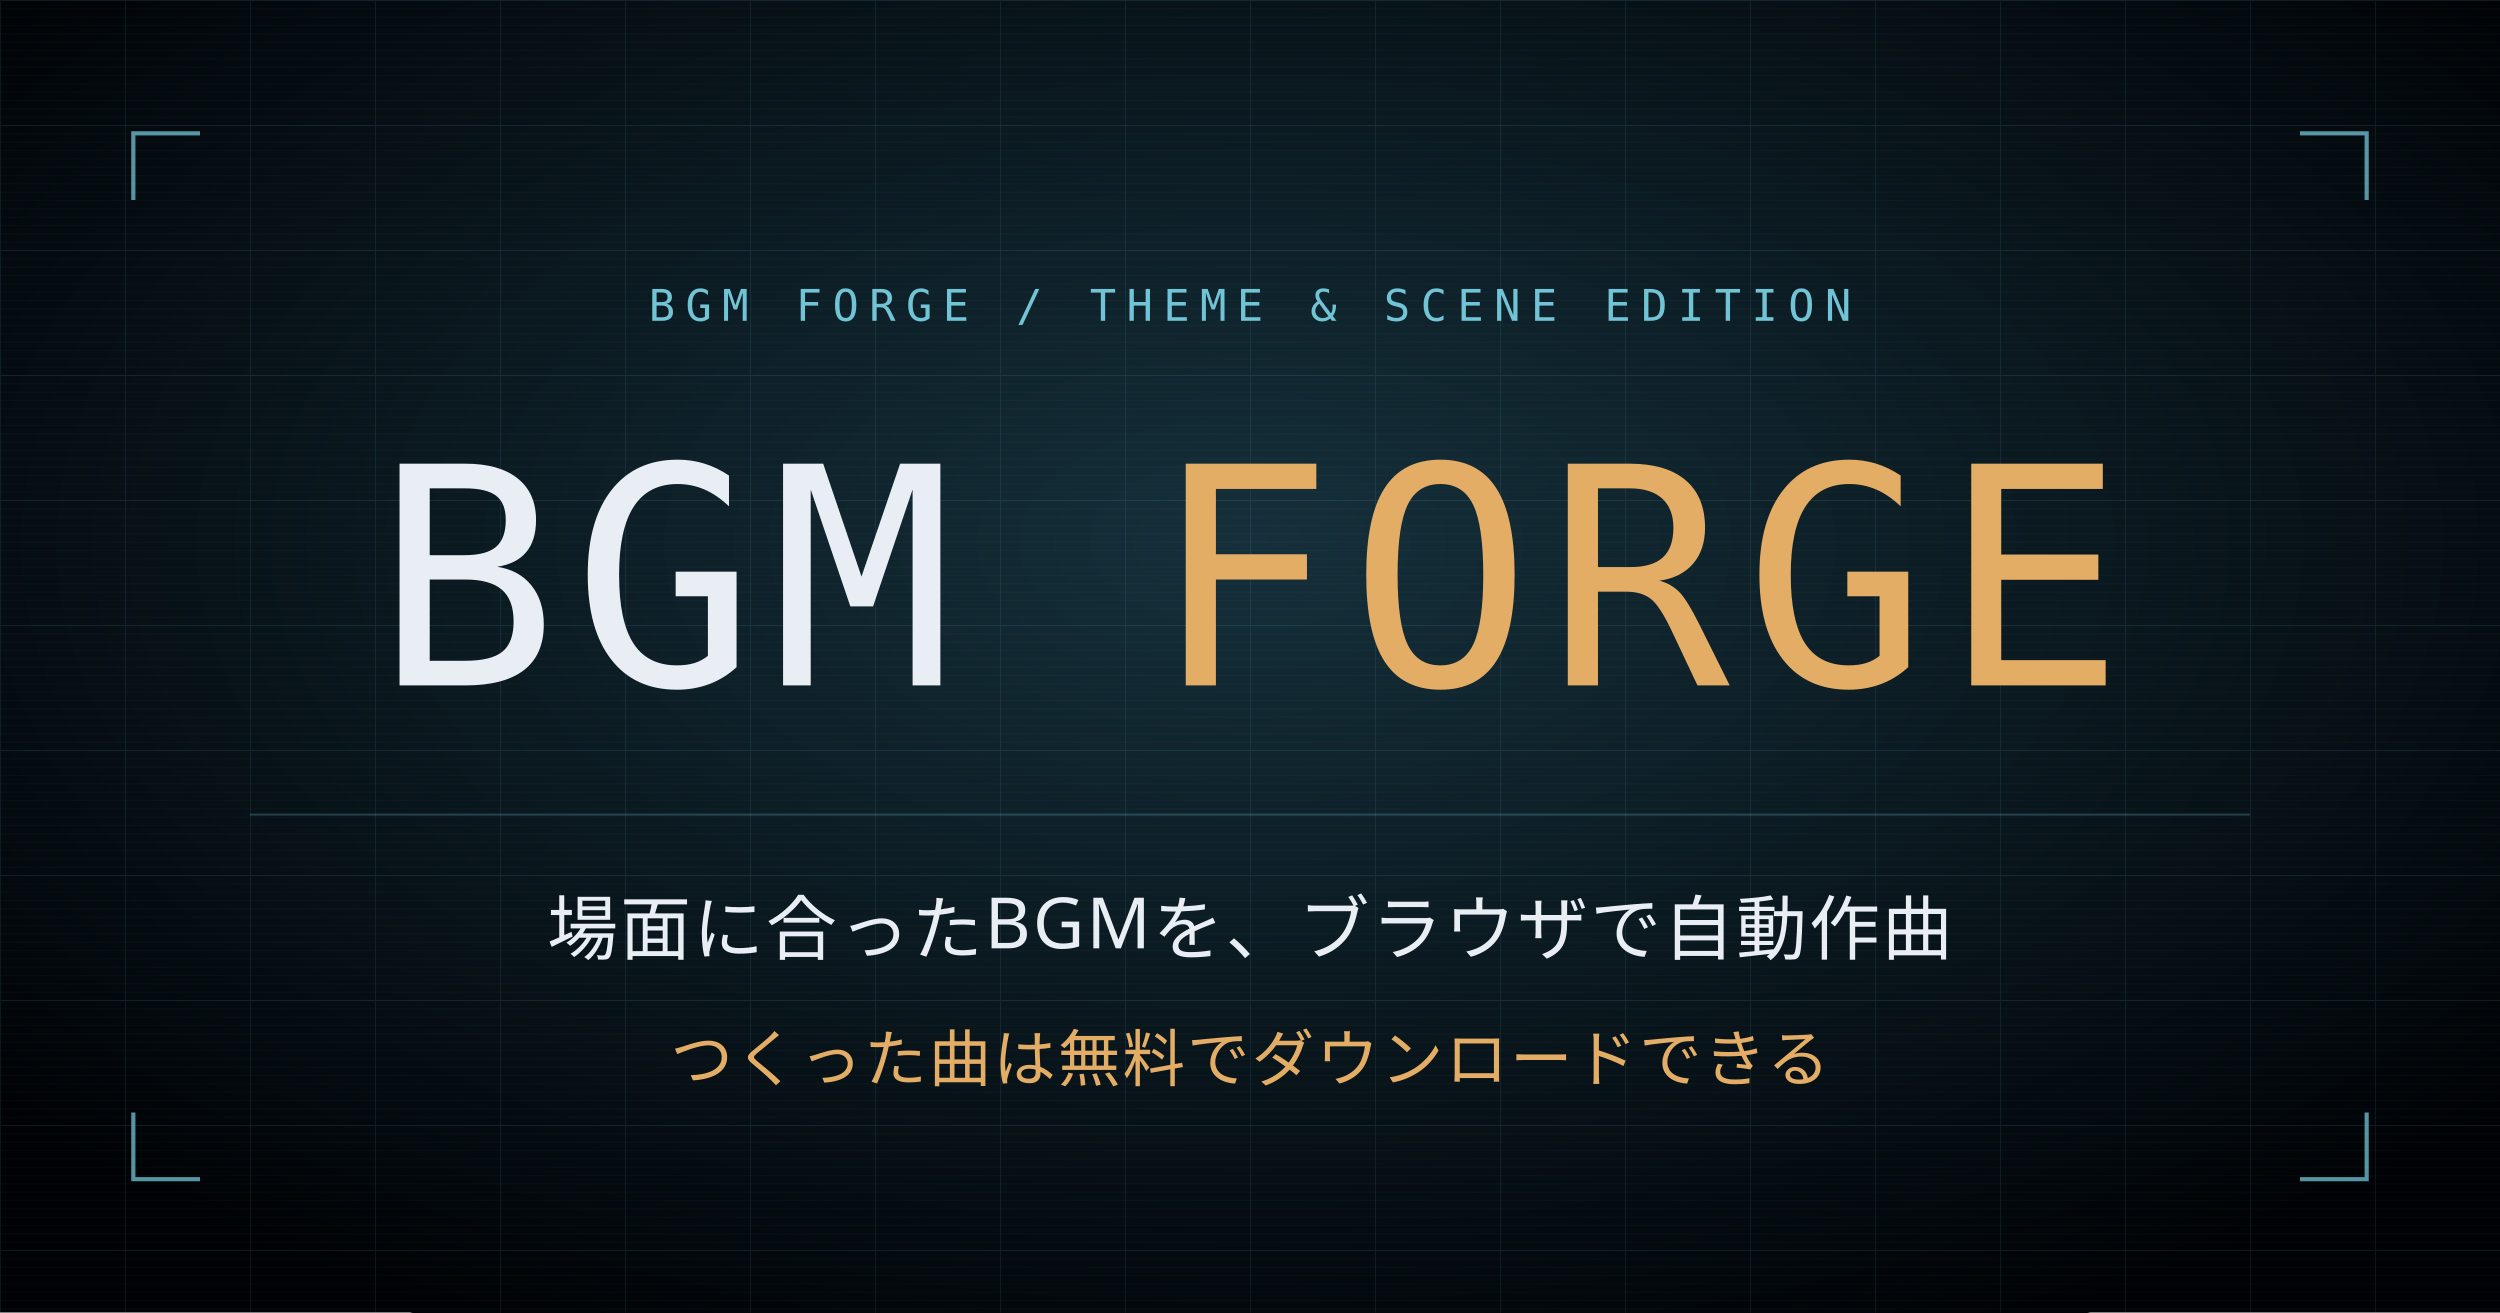
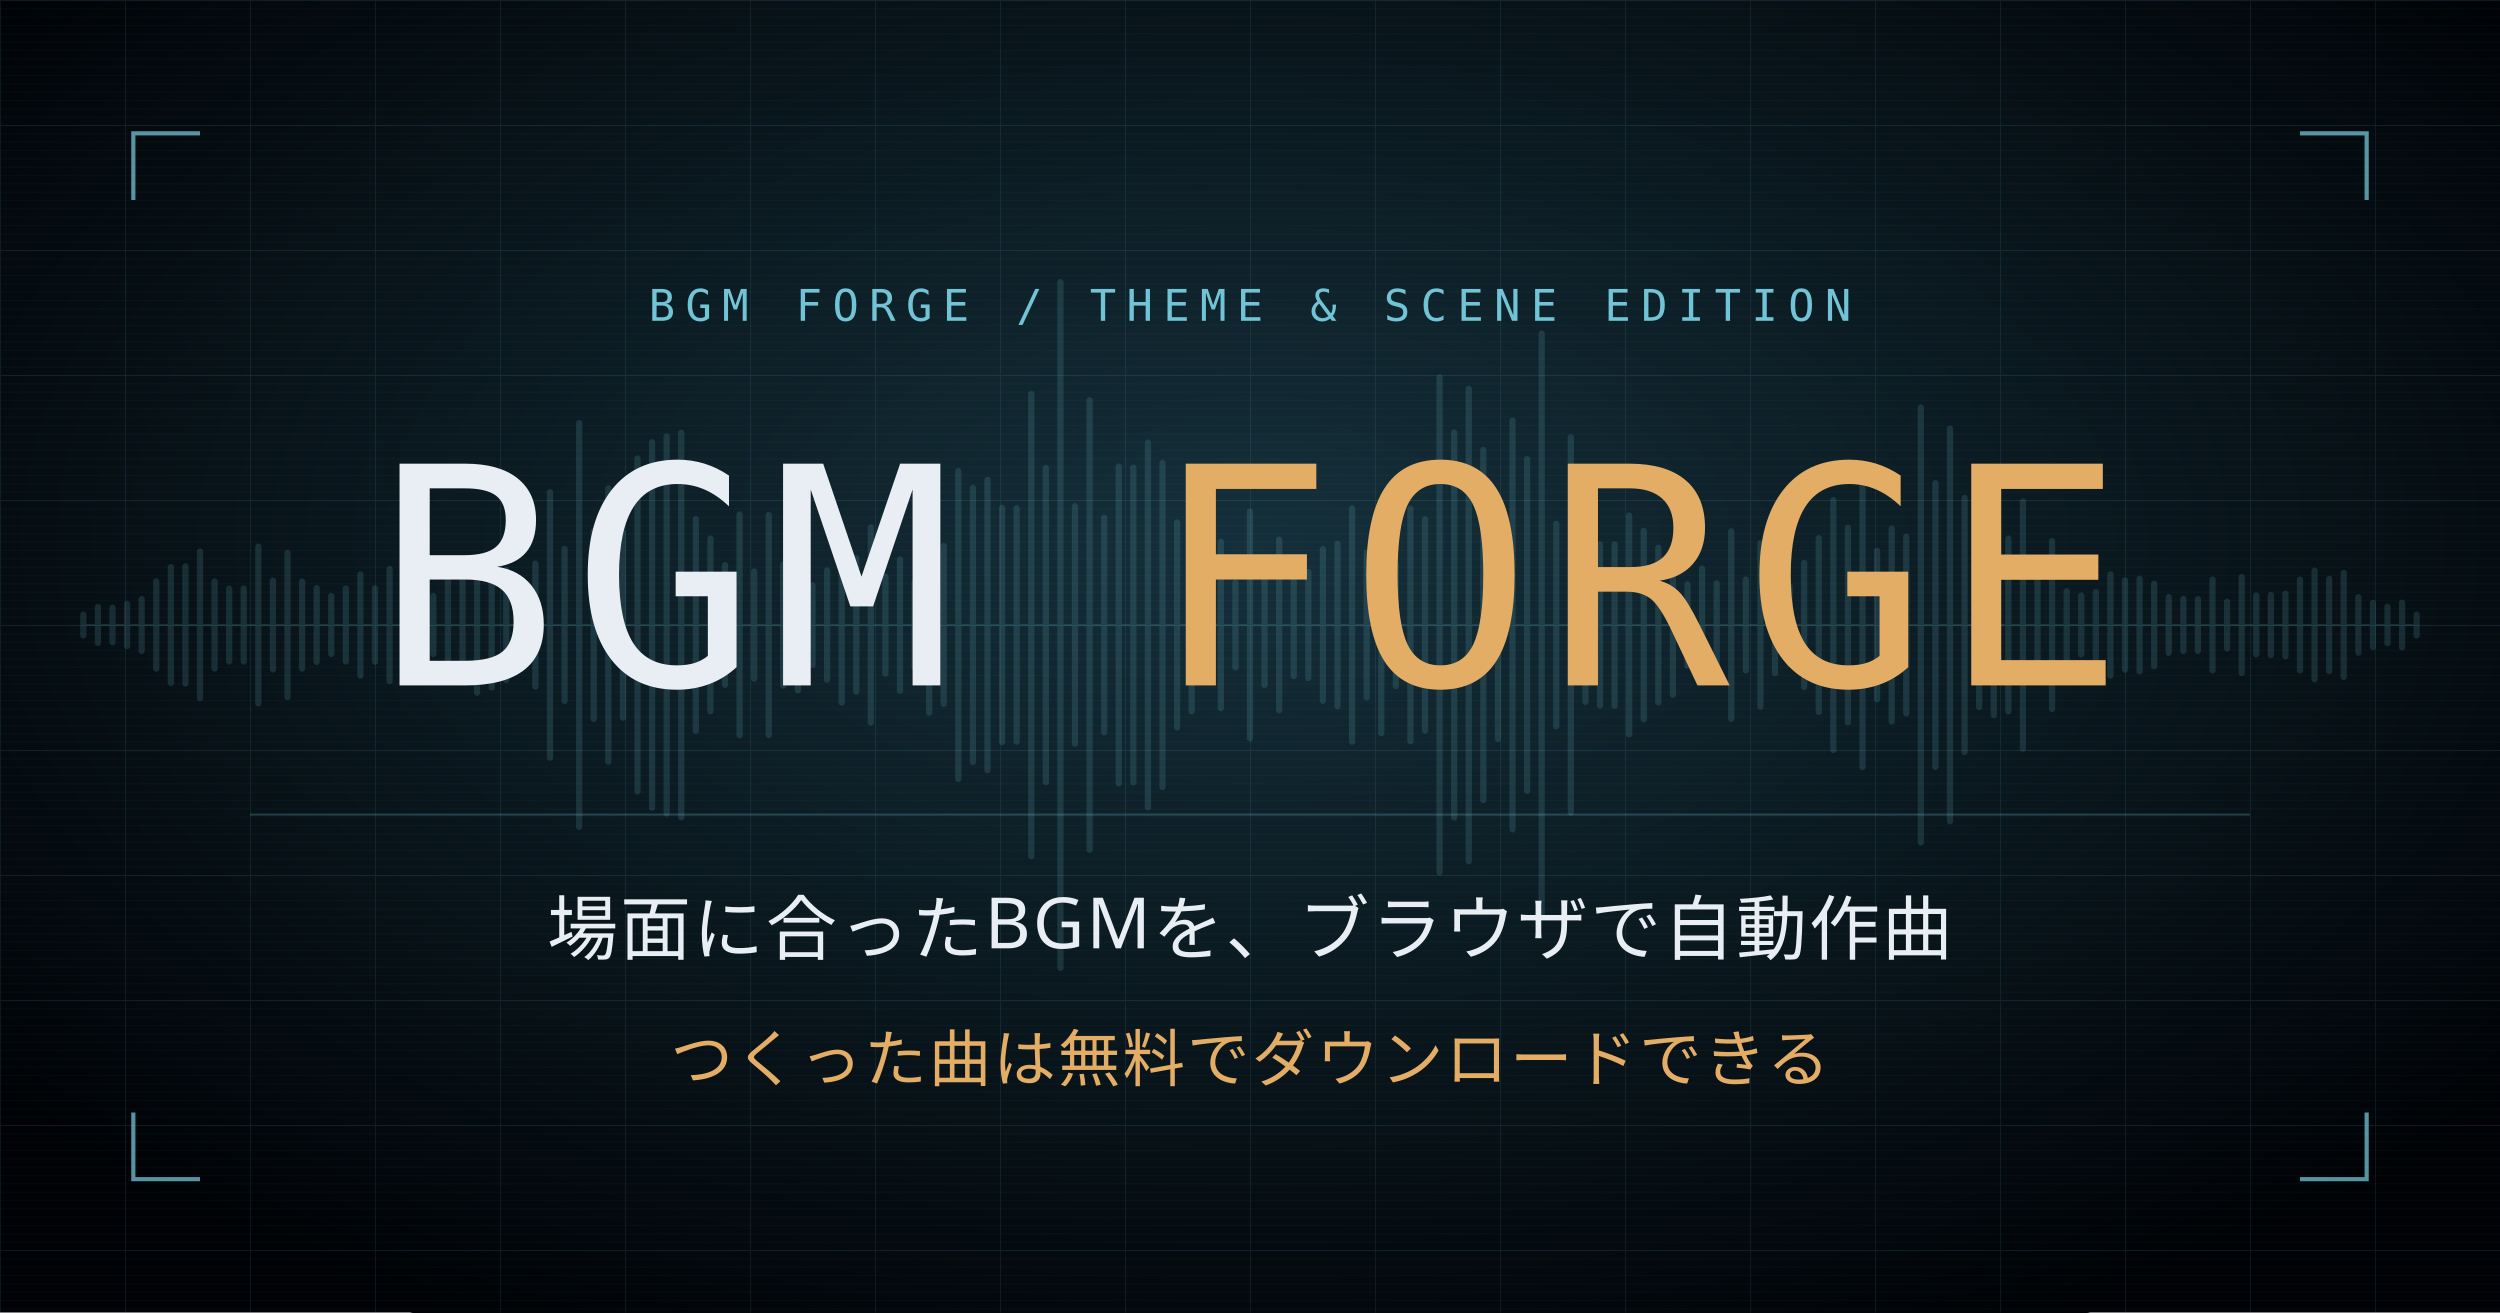
<svg xmlns="http://www.w3.org/2000/svg" width="1200" height="630" viewBox="0 0 1200 630">
  <defs>
    <radialGradient id="glow">
      <stop stop-color="#15303b" />
      <stop offset="1" stop-color="#000205" />
    </radialGradient>
    <pattern id="grid" width="60" height="60" patternUnits="userSpaceOnUse">
      <path d="M60 0H0V60" fill="none" stroke="#71c4d5" stroke-opacity=".10" />
    </pattern>
    <pattern id="scan" width="4" height="4" patternUnits="userSpaceOnUse">
      <path d="M0 0H4" stroke="#a6e6f4" stroke-opacity=".025" />
    </pattern>
  </defs>
  <rect width="1200" height="630" fill="#000205" />
  <ellipse cx="600" cy="260" rx="790" ry="430" fill="url(#glow)" />
  <rect width="1200" height="630" fill="url(#grid)" />
  <rect width="1200" height="630" fill="url(#scan)" />
+   <g id="background-waveform" fill="none" stroke="#71c4d5" opacity=".16">
+     <path d="M40 300H1160" stroke-width="1" />
+     <path d="M40 295.0V305.0 M47 291.4V308.6 M54 291.7V308.3 M61 289.9V310.1 M68 287.6V312.4 M75 279.1V320.9 M82 272.2V327.8 M89 271.9V328.1 M96 264.8V335.2 M103 279.1V320.9 M110 282.5V317.5 M117 282.5V317.5 M124 262.4V337.6 M131 278.7V321.3 M138 265.4V334.6 M145 279.1V320.9 M152 282.3V317.7 M159 286.1V313.9 M166 282.5V317.5 M173 275.7V324.3 M180 282.4V317.6 M187 273.1V326.9 M194 286.8V313.2 M201 284.1V315.9 M208 286.1V313.9 M215 274.4V325.6 M222 277.5V322.5 M229 267.5V332.5 M236 270.0V330.0 M243 273.6V326.4 M250 279.0V321.0 M257 270.5V329.5 M264 236.3V363.7 M271 263.5V336.5 M278 203.1V396.9 M285 254.9V345.1 M292 234.4V365.6 M299 255.5V344.5 M306 220.1V379.9 M313 212.3V387.7 M320 209.5V390.5 M327 207.7V392.3 M334 249.2V350.8 M341 258.5V341.5 M348 271.3V328.7 M355 247.0V353.0 M362 274.3V325.7 M369 247.2V352.8 M376 270.9V329.1 M383 268.6V331.4 M390 280.9V319.1 M397 273.8V326.2 M404 262.8V337.2 M411 268.0V332.0 M418 253.2V346.8 M425 276.7V323.3 M432 268.5V331.5 M439 279.6V320.4 M446 257.9V342.1 M453 262.1V337.9 M460 226.1V373.9 M467 234.2V365.8 M474 230.3V369.7 M481 243.8V356.2 M488 244.0V356.0 M495 189.1V410.9 M502 224.6V375.4 M509 135.4V464.6 M516 243.0V357.0 M523 192.1V407.9 M530 248.5V351.5 M537 224.0V376.0 M544 224.5V375.5 M551 212.5V387.5 M558 222.2V377.8 M565 250.8V349.2 M572 258.6V341.4 M579 276.8V323.2 M586 260.1V339.9 M593 279.7V320.3 M600 245.6V354.4 M607 271.2V328.8 M614 259.1V340.9 M621 275.5V324.5 M628 274.6V325.4 M635 263.6V336.4 M642 261.0V339.0 M649 244.0V356.0 M656 265.3V334.7 M663 248.1V351.9 M670 270.7V329.3 M677 244.2V355.8 M684 249.3V350.7 M691 181.2V418.8 M698 207.6V392.4 M705 186.6V413.4 M712 216.0V384.0 M719 245.3V354.7 M726 201.9V398.1 M733 220.4V379.6 M740 160.1V439.9 M747 251.4V348.6 M754 209.9V390.1 M761 263.1V336.9 M768 261.3V338.7 M775 261.3V338.7 M782 247.5V352.5 M789 254.8V345.2 M796 262.9V337.1 M803 266.5V333.5 M810 280.5V319.5 M817 272.9V327.1 M824 280.0V320.0 M831 255.0V345.0 M838 278.2V321.8 M845 260.8V339.2 M852 276.9V323.1 M859 281.4V318.6 M866 270.2V329.8 M873 258.3V341.7 M880 240.0V360.0 M887 253.3V346.7 M894 231.8V368.2 M901 264.4V335.6 M908 253.7V346.3 M915 257.6V342.4 M922 195.6V404.4 M929 231.9V368.1 M936 205.8V394.2 M943 239.0V361.0 M950 260.6V339.4 M957 256.8V343.2 M964 258.5V341.5 M971 240.7V359.3 M978 273.8V326.2 M985 259.7V340.3 M992 283.8V316.2 M999 285.9V314.1 M1006 284.2V315.8 M1013 275.7V324.3 M1020 278.6V321.4 M1027 277.8V322.2 M1034 280.2V319.8 M1041 286.6V313.4 M1048 287.5V312.5 M1055 287.6V312.4 M1062 278.2V321.8 M1069 288.8V311.2 M1076 277.0V323.0 M1083 285.9V314.1 M1090 285.6V314.4 M1097 285.0V315.0 M1104 278.2V321.8 M1111 273.9V326.1 M1118 277.9V322.1 M1125 275.0V325.0 M1132 286.7V313.3 M1139 289.4V310.6 M1146 291.3V308.7 M1153 289.3V310.7 M1160 295.0V305.0" stroke-width="3" stroke-linecap="round" />
+   </g>
  <path d="M64 96V64H96 M1104 64H1136V96 M64 534V566H96 M1104 566H1136V534" fill="none" stroke="#71c4d5" stroke-width="2" opacity=".75" />
  <text x="600" y="154" text-anchor="middle" fill="#71c4d5" font-family="Menlo,monospace" font-size="21" letter-spacing="5">BGM FORGE / THEME &amp; SCENE EDITION</text>
  <text x="600" y="329" text-anchor="middle" font-family="Menlo,monospace" font-size="146" letter-spacing="7" fill="#e8eef4">BGM <tspan fill="#e4ad65">FORGE</tspan>
  </text>
  <path d="M120 391H1080" stroke="#71c4d5" opacity=".25" />
  <text x="600" y="458" text-anchor="middle" fill="#e8eef4" font-family="Hiragino Sans,Yu Gothic,sans-serif" font-size="34" font-weight="500" letter-spacing="1">場面に合ったBGMを、ブラウザで自動作曲</text>
  <text x="600" y="519" text-anchor="middle" fill="#e4ad65" font-family="Hiragino Sans,Yu Gothic,sans-serif" font-size="30" font-weight="500" letter-spacing="1">つくった曲は無料でダウンロードできる</text>
</svg>
